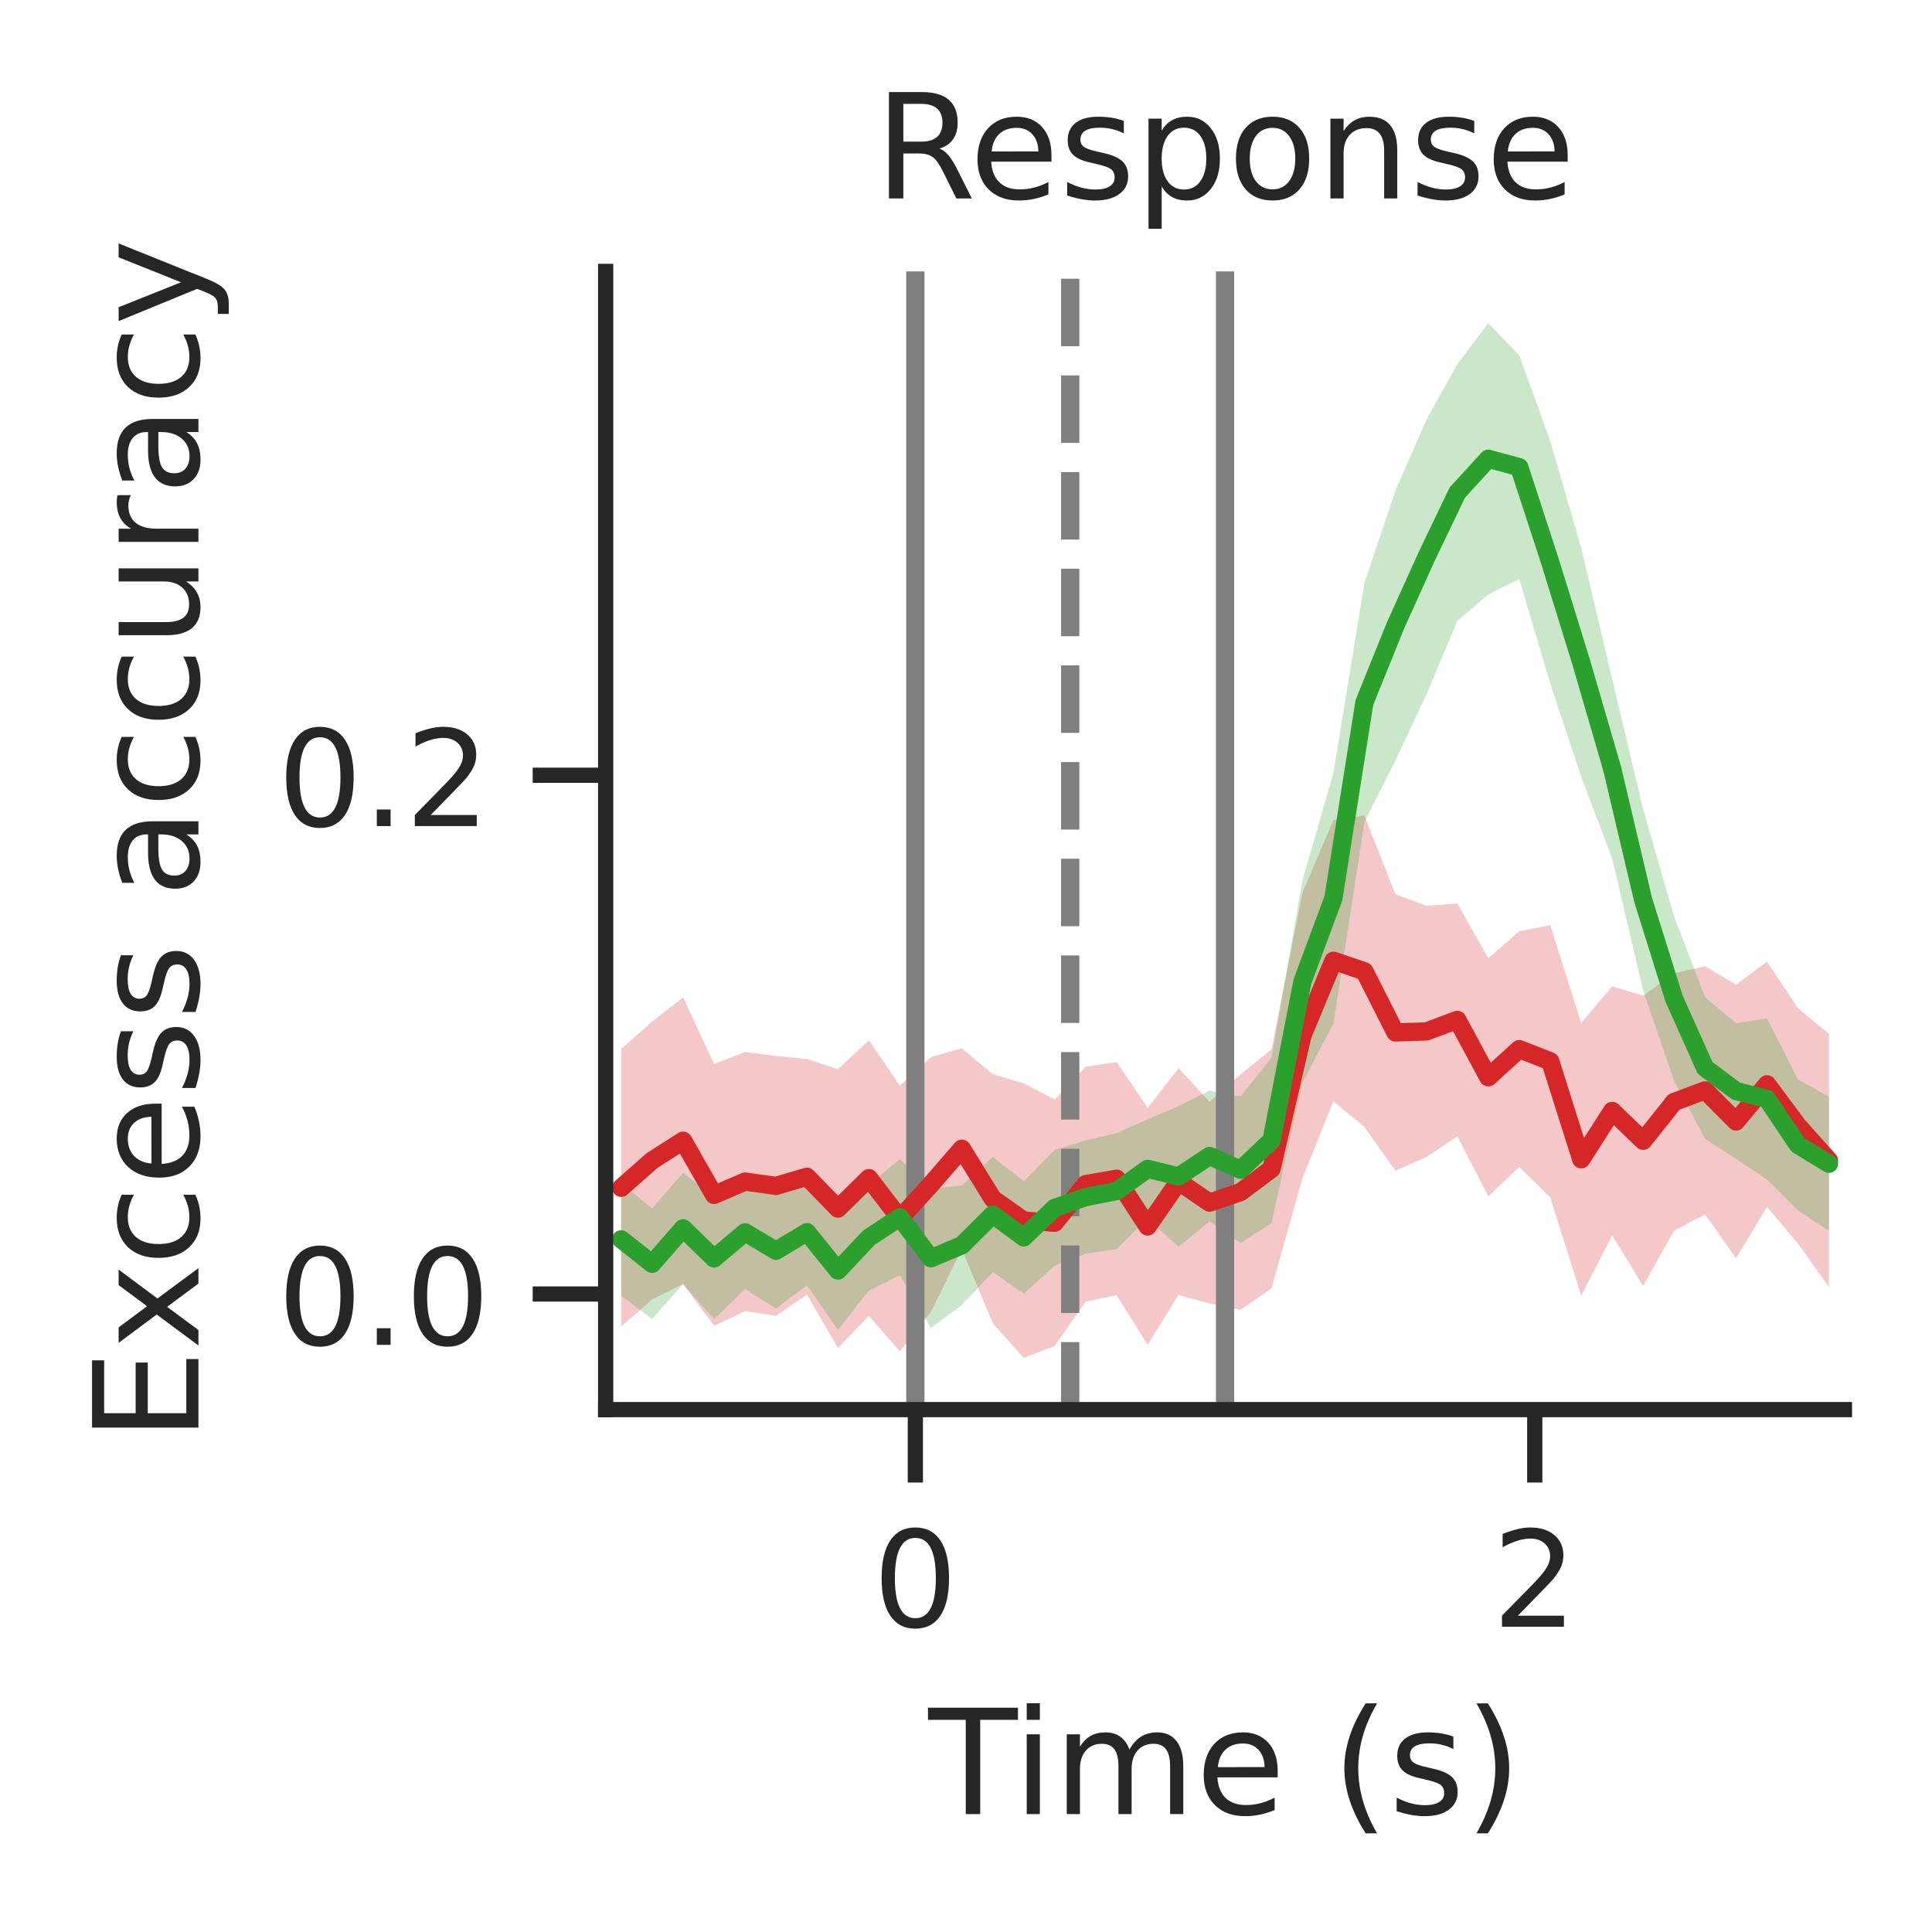
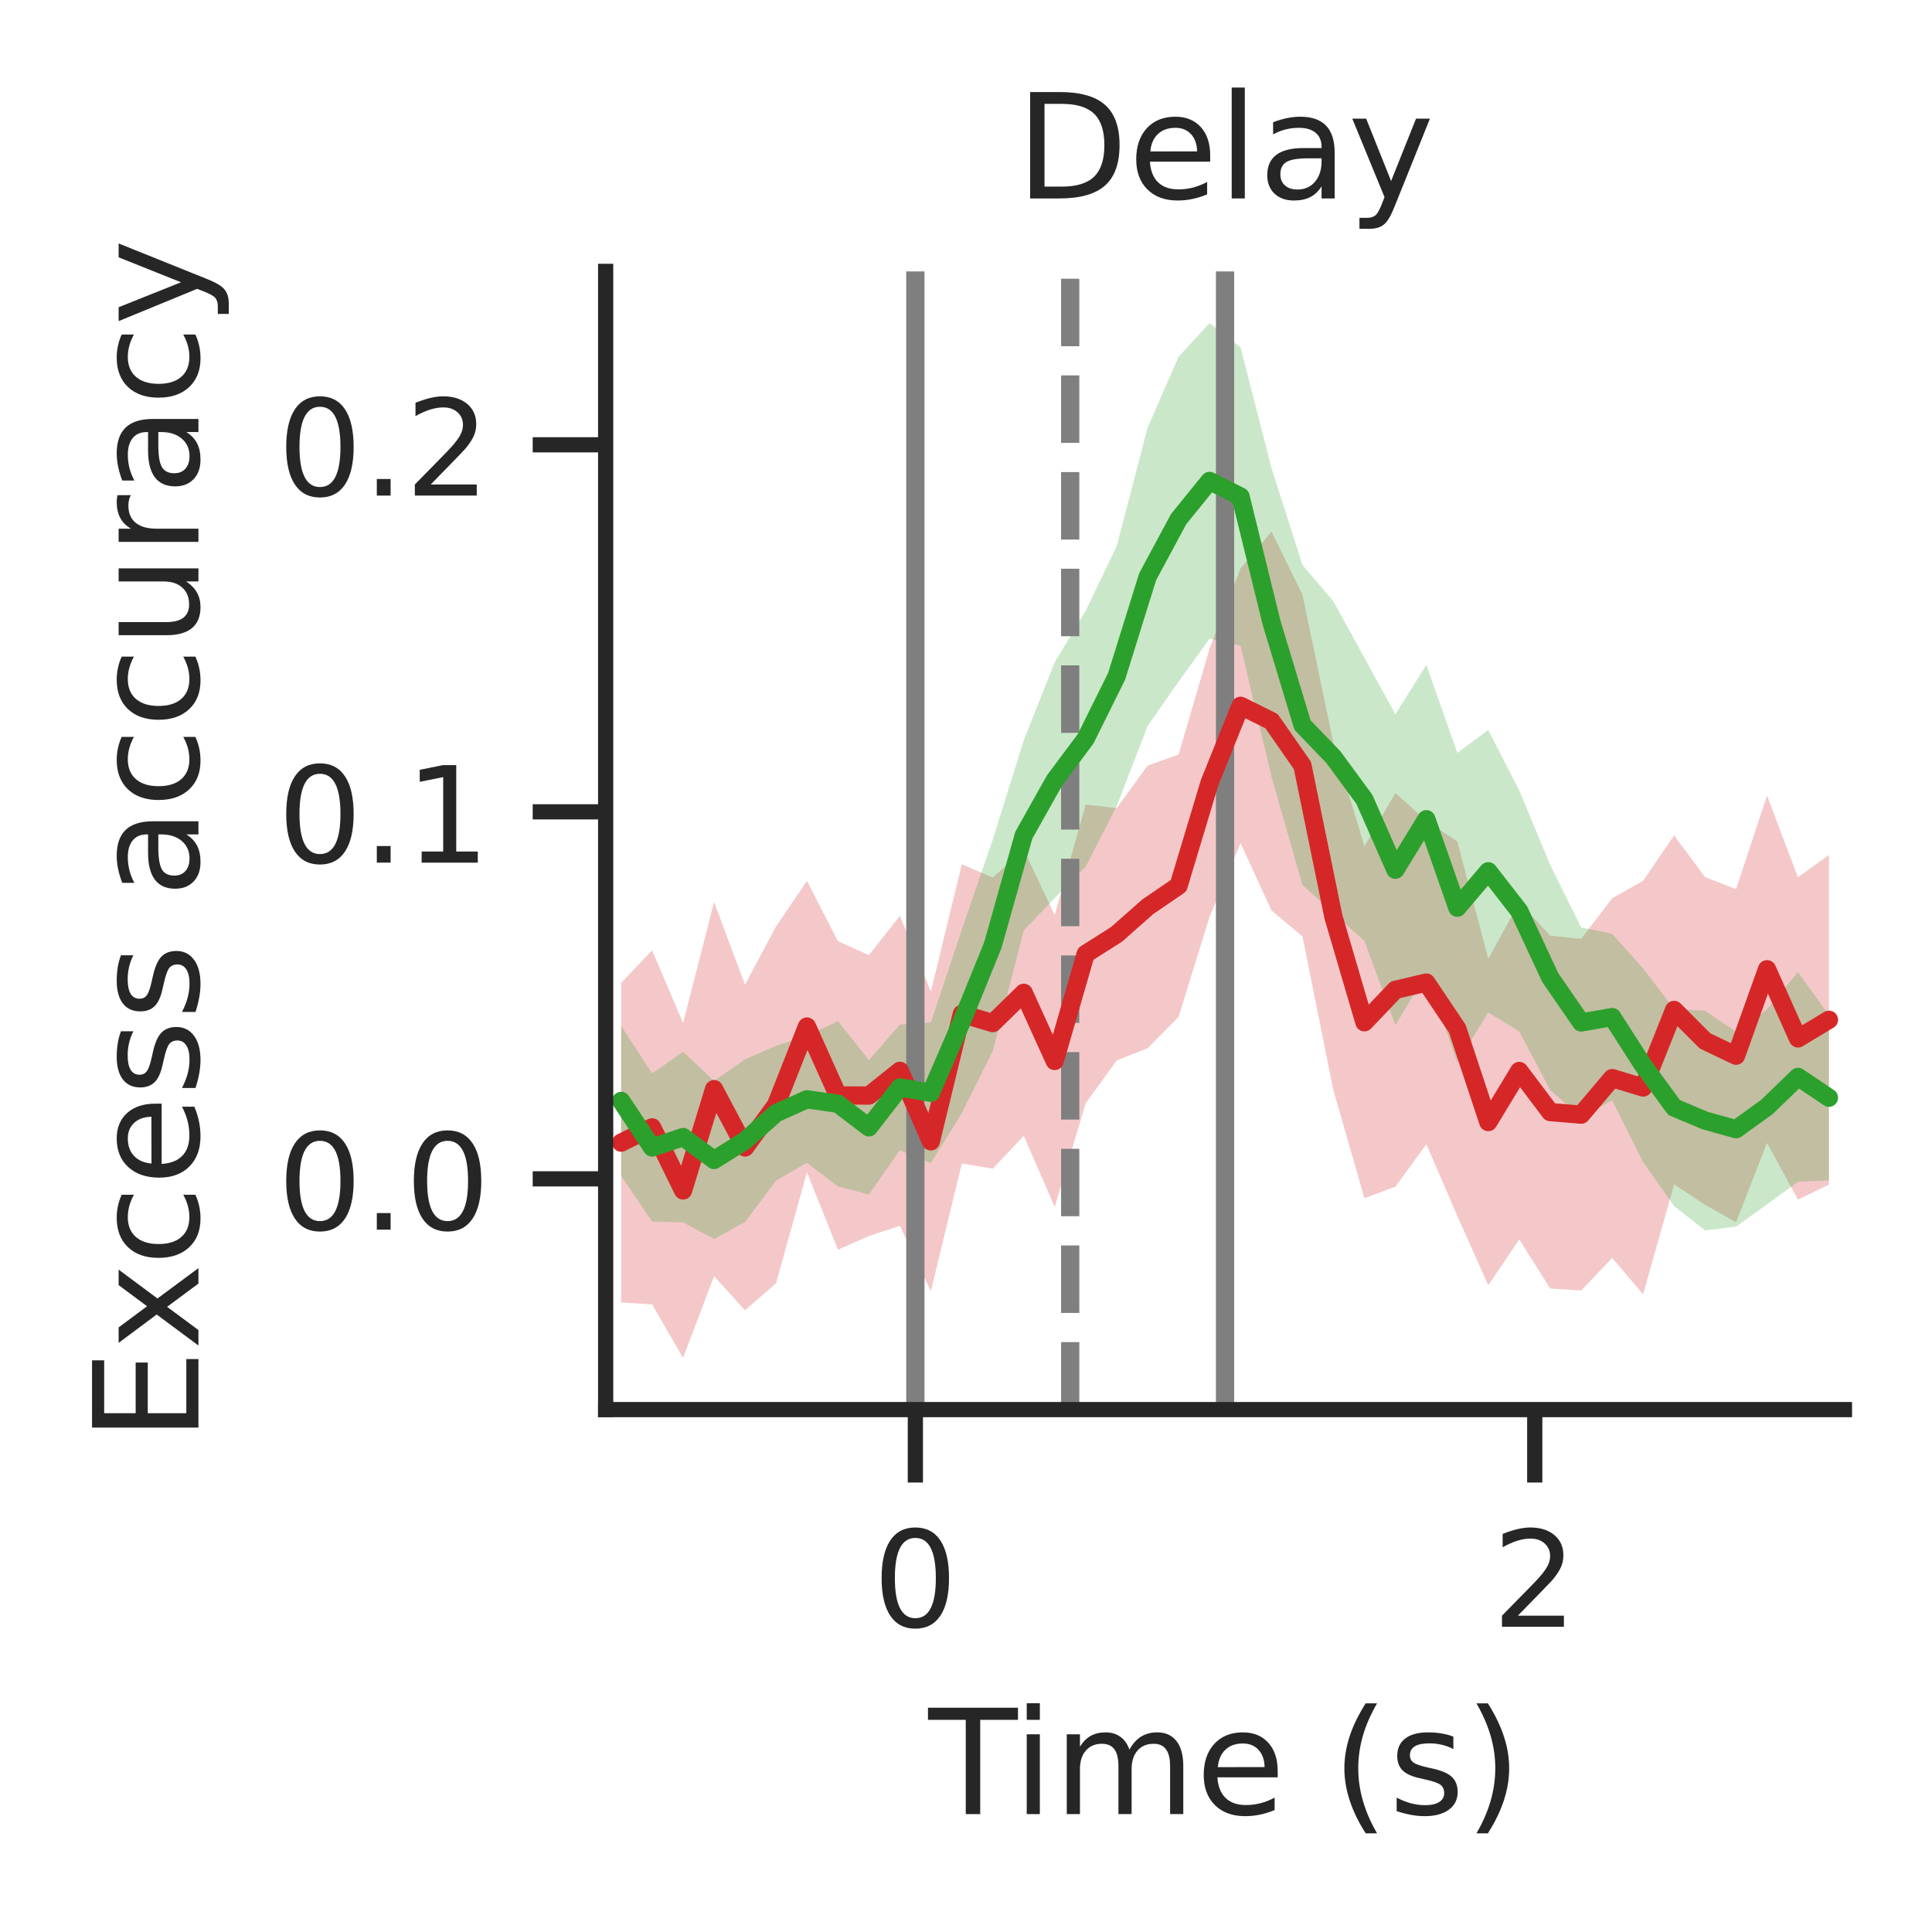
<svg xmlns="http://www.w3.org/2000/svg" xmlns:xlink="http://www.w3.org/1999/xlink" width="158.88pt" height="158.88pt" viewBox="0 0 158.88 158.88" version="1.1">
  <defs>
    <style type="text/css">*{stroke-linejoin: round; stroke-linecap: butt}</style>
  </defs>
  <g id="figure_1">
    <g id="patch_1">
      <path d="M 0 158.88  L 158.88 158.88  L 158.88 0  L 0 0  z " style="fill: #ffffff" />
    </g>
    <g id="axes_1">
      <g id="patch_2">
        <path d="M 49.807 115.92  L 151.68 115.92  L 151.68 22.318  L 49.807 22.318  z " style="fill: #ffffff" />
      </g>
      <g id="matplotlib.axis_1">
        <g id="xtick_1">
          <g id="line2d_1">
            <defs>
-               <path id="mf33f2aa236" d="M 0 0  L 0 6  " style="stroke: #262626; stroke-width: 1.25" />
+               <path id="mcfb6fff69d" d="M 0 0  L 0 6  " style="stroke: #262626; stroke-width: 1.25" />
            </defs>
            <g>
-               <use xlink:href="#mf33f2aa236" x="75.275" y="115.92" style="fill: #262626; stroke: #262626; stroke-width: 1.25" />
+               <use xlink:href="#mcfb6fff69d" x="75.275" y="115.92" style="fill: #262626; stroke: #262626; stroke-width: 1.25" />
            </g>
          </g>
          <g id="text_1">
            <g style="fill: #262626" transform="translate(71.7759 133.7781) scale(0.11 -0.11)">
              <defs>
                <path id="DejaVuSans-30" d="M 2034 4250  Q 1547 4250 1301 3770  Q 1056 3291 1056 2328  Q 1056 1369 1301 889  Q 1547 409 2034 409  Q 2525 409 2770 889  Q 3016 1369 3016 2328  Q 3016 3291 2770 3770  Q 2525 4250 2034 4250  z M 2034 4750  Q 2819 4750 3233 4129  Q 3647 3509 3647 2328  Q 3647 1150 3233 529  Q 2819 -91 2034 -91  Q 1250 -91 836 529  Q 422 1150 422 2328  Q 422 3509 836 4129  Q 1250 4750 2034 4750  z " transform="scale(0.015625)" />
              </defs>
              <use xlink:href="#DejaVuSans-30" />
            </g>
          </g>
        </g>
        <g id="xtick_2">
          <g id="line2d_2">
            <g>
-               <use xlink:href="#mf33f2aa236" x="126.211" y="115.92" style="fill: #262626; stroke: #262626; stroke-width: 1.25" />
+               <use xlink:href="#mcfb6fff69d" x="126.211" y="115.92" style="fill: #262626; stroke: #262626; stroke-width: 1.25" />
            </g>
          </g>
          <g id="text_2">
            <g style="fill: #262626" transform="translate(122.7121 133.7781) scale(0.11 -0.11)">
              <defs>
                <path id="DejaVuSans-32" d="M 1228 531  L 3431 531  L 3431 0  L 469 0  L 469 531  Q 828 903 1448 1529  Q 2069 2156 2228 2338  Q 2531 2678 2651 2914  Q 2772 3150 2772 3378  Q 2772 3750 2511 3984  Q 2250 4219 1831 4219  Q 1534 4219 1204 4116  Q 875 4013 500 3803  L 500 4441  Q 881 4594 1212 4672  Q 1544 4750 1819 4750  Q 2544 4750 2975 4387  Q 3406 4025 3406 3419  Q 3406 3131 3298 2873  Q 3191 2616 2906 2266  Q 2828 2175 2409 1742  Q 1991 1309 1228 531  z " transform="scale(0.015625)" />
              </defs>
              <use xlink:href="#DejaVuSans-32" />
            </g>
          </g>
        </g>
        <g id="text_3">
          <g style="fill: #262626" transform="translate(76.34867 149.1839) scale(0.12 -0.12)">
            <defs>
              <path id="DejaVuSans-54" d="M -19 4666  L 3928 4666  L 3928 4134  L 2272 4134  L 2272 0  L 1638 0  L 1638 4134  L -19 4134  L -19 4666  z " transform="scale(0.015625)" />
              <path id="DejaVuSans-69" d="M 603 3500  L 1178 3500  L 1178 0  L 603 0  L 603 3500  z M 603 4863  L 1178 4863  L 1178 4134  L 603 4134  L 603 4863  z " transform="scale(0.015625)" />
              <path id="DejaVuSans-6d" d="M 3328 2828  Q 3544 3216 3844 3400  Q 4144 3584 4550 3584  Q 5097 3584 5394 3201  Q 5691 2819 5691 2113  L 5691 0  L 5113 0  L 5113 2094  Q 5113 2597 4934 2840  Q 4756 3084 4391 3084  Q 3944 3084 3684 2787  Q 3425 2491 3425 1978  L 3425 0  L 2847 0  L 2847 2094  Q 2847 2600 2669 2842  Q 2491 3084 2119 3084  Q 1678 3084 1418 2786  Q 1159 2488 1159 1978  L 1159 0  L 581 0  L 581 3500  L 1159 3500  L 1159 2956  Q 1356 3278 1631 3431  Q 1906 3584 2284 3584  Q 2666 3584 2933 3390  Q 3200 3197 3328 2828  z " transform="scale(0.015625)" />
              <path id="DejaVuSans-65" d="M 3597 1894  L 3597 1613  L 953 1613  Q 991 1019 1311 708  Q 1631 397 2203 397  Q 2534 397 2845 478  Q 3156 559 3463 722  L 3463 178  Q 3153 47 2828 -22  Q 2503 -91 2169 -91  Q 1331 -91 842 396  Q 353 884 353 1716  Q 353 2575 817 3079  Q 1281 3584 2069 3584  Q 2775 3584 3186 3129  Q 3597 2675 3597 1894  z M 3022 2063  Q 3016 2534 2758 2815  Q 2500 3097 2075 3097  Q 1594 3097 1305 2825  Q 1016 2553 972 2059  L 3022 2063  z " transform="scale(0.015625)" />
              <path id="DejaVuSans-20" transform="scale(0.015625)" />
              <path id="DejaVuSans-28" d="M 1984 4856  Q 1566 4138 1362 3434  Q 1159 2731 1159 2009  Q 1159 1288 1364 580  Q 1569 -128 1984 -844  L 1484 -844  Q 1016 -109 783 600  Q 550 1309 550 2009  Q 550 2706 781 3412  Q 1013 4119 1484 4856  L 1984 4856  z " transform="scale(0.015625)" />
              <path id="DejaVuSans-73" d="M 2834 3397  L 2834 2853  Q 2591 2978 2328 3040  Q 2066 3103 1784 3103  Q 1356 3103 1142 2972  Q 928 2841 928 2578  Q 928 2378 1081 2264  Q 1234 2150 1697 2047  L 1894 2003  Q 2506 1872 2764 1633  Q 3022 1394 3022 966  Q 3022 478 2636 193  Q 2250 -91 1575 -91  Q 1294 -91 989 -36  Q 684 19 347 128  L 347 722  Q 666 556 975 473  Q 1284 391 1588 391  Q 1994 391 2212 530  Q 2431 669 2431 922  Q 2431 1156 2273 1281  Q 2116 1406 1581 1522  L 1381 1569  Q 847 1681 609 1914  Q 372 2147 372 2553  Q 372 3047 722 3315  Q 1072 3584 1716 3584  Q 2034 3584 2315 3537  Q 2597 3491 2834 3397  z " transform="scale(0.015625)" />
              <path id="DejaVuSans-29" d="M 513 4856  L 1013 4856  Q 1481 4119 1714 3412  Q 1947 2706 1947 2009  Q 1947 1309 1714 600  Q 1481 -109 1013 -844  L 513 -844  Q 928 -128 1133 580  Q 1338 1288 1338 2009  Q 1338 2731 1133 3434  Q 928 4138 513 4856  z " transform="scale(0.015625)" />
            </defs>
            <use xlink:href="#DejaVuSans-54" />
            <use xlink:href="#DejaVuSans-69" transform="translate(57.95898 0)" />
            <use xlink:href="#DejaVuSans-6d" transform="translate(85.74219 0)" />
            <use xlink:href="#DejaVuSans-65" transform="translate(183.1543 0)" />
            <use xlink:href="#DejaVuSans-20" transform="translate(244.6777 0)" />
            <use xlink:href="#DejaVuSans-28" transform="translate(276.4648 0)" />
            <use xlink:href="#DejaVuSans-73" transform="translate(315.4785 0)" />
            <use xlink:href="#DejaVuSans-29" transform="translate(367.5781 0)" />
          </g>
        </g>
      </g>
      <g id="matplotlib.axis_2">
        <g id="ytick_1">
          <g id="line2d_3">
            <defs>
-               <path id="md99e3b541f" d="M 0 0  L -6 0  " style="stroke: #262626; stroke-width: 1.25" />
+               <path id="m1c0256b6f8" d="M 0 0  L -6 0  " style="stroke: #262626; stroke-width: 1.25" />
            </defs>
            <g>
-               <use xlink:href="#md99e3b541f" x="49.807" y="106.415" style="fill: #262626; stroke: #262626; stroke-width: 1.25" />
+               <use xlink:href="#m1c0256b6f8" x="49.807" y="96.943" style="fill: #262626; stroke: #262626; stroke-width: 1.25" />
            </g>
          </g>
          <g id="text_4">
-             <g style="fill: #262626" transform="translate(22.81375 110.5944) scale(0.11 -0.11)">
+             <g style="fill: #262626" transform="translate(22.81375 101.1222) scale(0.11 -0.11)">
              <defs>
                <path id="DejaVuSans-2e" d="M 684 794  L 1344 794  L 1344 0  L 684 0  L 684 794  z " transform="scale(0.015625)" />
              </defs>
              <use xlink:href="#DejaVuSans-30" />
              <use xlink:href="#DejaVuSans-2e" transform="translate(63.62305 0)" />
              <use xlink:href="#DejaVuSans-30" transform="translate(95.41016 0)" />
            </g>
          </g>
        </g>
        <g id="ytick_2">
          <g id="line2d_4">
            <g>
-               <use xlink:href="#md99e3b541f" x="49.807" y="63.755" style="fill: #262626; stroke: #262626; stroke-width: 1.25" />
+               <use xlink:href="#m1c0256b6f8" x="49.807" y="66.76" style="fill: #262626; stroke: #262626; stroke-width: 1.25" />
            </g>
          </g>
          <g id="text_5">
-             <g style="fill: #262626" transform="translate(22.81375 67.93421) scale(0.11 -0.11)">
+             <g style="fill: #262626" transform="translate(22.81375 70.93899) scale(0.11 -0.11)">
+               <defs>
+                 <path id="DejaVuSans-31" d="M 794 531  L 1825 531  L 1825 4091  L 703 3866  L 703 4441  L 1819 4666  L 2450 4666  L 2450 531  L 3481 531  L 3481 0  L 794 0  L 794 531  z " transform="scale(0.015625)" />
+               </defs>
+               <use xlink:href="#DejaVuSans-30" />
+               <use xlink:href="#DejaVuSans-2e" transform="translate(63.62305 0)" />
+               <use xlink:href="#DejaVuSans-31" transform="translate(95.41016 0)" />
+             </g>
+           </g>
+         </g>
+         <g id="ytick_3">
+           <g id="line2d_5">
+             <g>
+               <use xlink:href="#m1c0256b6f8" x="49.807" y="36.577" style="fill: #262626; stroke: #262626; stroke-width: 1.25" />
+             </g>
+           </g>
+           <g id="text_6">
+             <g style="fill: #262626" transform="translate(22.81375 40.75574) scale(0.11 -0.11)">
              <use xlink:href="#DejaVuSans-30" />
              <use xlink:href="#DejaVuSans-2e" transform="translate(63.62305 0)" />
              <use xlink:href="#DejaVuSans-32" transform="translate(95.41016 0)" />
            </g>
          </g>
        </g>
-         <g id="text_6">
+         <g id="text_7">
          <g style="fill: #262626" transform="translate(16.31812 118.5768) rotate(-90) scale(0.12 -0.12)">
            <defs>
              <path id="DejaVuSans-45" d="M 628 4666  L 3578 4666  L 3578 4134  L 1259 4134  L 1259 2753  L 3481 2753  L 3481 2222  L 1259 2222  L 1259 531  L 3634 531  L 3634 0  L 628 0  L 628 4666  z " transform="scale(0.015625)" />
              <path id="DejaVuSans-78" d="M 3513 3500  L 2247 1797  L 3578 0  L 2900 0  L 1881 1375  L 863 0  L 184 0  L 1544 1831  L 300 3500  L 978 3500  L 1906 2253  L 2834 3500  L 3513 3500  z " transform="scale(0.015625)" />
              <path id="DejaVuSans-63" d="M 3122 3366  L 3122 2828  Q 2878 2963 2633 3030  Q 2388 3097 2138 3097  Q 1578 3097 1268 2742  Q 959 2388 959 1747  Q 959 1106 1268 751  Q 1578 397 2138 397  Q 2388 397 2633 464  Q 2878 531 3122 666  L 3122 134  Q 2881 22 2623 -34  Q 2366 -91 2075 -91  Q 1284 -91 818 406  Q 353 903 353 1747  Q 353 2603 823 3093  Q 1294 3584 2113 3584  Q 2378 3584 2631 3529  Q 2884 3475 3122 3366  z " transform="scale(0.015625)" />
              <path id="DejaVuSans-61" d="M 2194 1759  Q 1497 1759 1228 1600  Q 959 1441 959 1056  Q 959 750 1161 570  Q 1363 391 1709 391  Q 2188 391 2477 730  Q 2766 1069 2766 1631  L 2766 1759  L 2194 1759  z M 3341 1997  L 3341 0  L 2766 0  L 2766 531  Q 2569 213 2275 61  Q 1981 -91 1556 -91  Q 1019 -91 701 211  Q 384 513 384 1019  Q 384 1609 779 1909  Q 1175 2209 1959 2209  L 2766 2209  L 2766 2266  Q 2766 2663 2505 2880  Q 2244 3097 1772 3097  Q 1472 3097 1187 3025  Q 903 2953 641 2809  L 641 3341  Q 956 3463 1253 3523  Q 1550 3584 1831 3584  Q 2591 3584 2966 3190  Q 3341 2797 3341 1997  z " transform="scale(0.015625)" />
              <path id="DejaVuSans-75" d="M 544 1381  L 544 3500  L 1119 3500  L 1119 1403  Q 1119 906 1312 657  Q 1506 409 1894 409  Q 2359 409 2629 706  Q 2900 1003 2900 1516  L 2900 3500  L 3475 3500  L 3475 0  L 2900 0  L 2900 538  Q 2691 219 2414 64  Q 2138 -91 1772 -91  Q 1169 -91 856 284  Q 544 659 544 1381  z M 1991 3584  L 1991 3584  z " transform="scale(0.015625)" />
              <path id="DejaVuSans-72" d="M 2631 2963  Q 2534 3019 2420 3045  Q 2306 3072 2169 3072  Q 1681 3072 1420 2755  Q 1159 2438 1159 1844  L 1159 0  L 581 0  L 581 3500  L 1159 3500  L 1159 2956  Q 1341 3275 1631 3429  Q 1922 3584 2338 3584  Q 2397 3584 2469 3576  Q 2541 3569 2628 3553  L 2631 2963  z " transform="scale(0.015625)" />
              <path id="DejaVuSans-79" d="M 2059 -325  Q 1816 -950 1584 -1140  Q 1353 -1331 966 -1331  L 506 -1331  L 506 -850  L 844 -850  Q 1081 -850 1212 -737  Q 1344 -625 1503 -206  L 1606 56  L 191 3500  L 800 3500  L 1894 763  L 2988 3500  L 3597 3500  L 2059 -325  z " transform="scale(0.015625)" />
            </defs>
            <use xlink:href="#DejaVuSans-45" />
            <use xlink:href="#DejaVuSans-78" transform="translate(63.18359 0)" />
            <use xlink:href="#DejaVuSans-63" transform="translate(120.6133 0)" />
            <use xlink:href="#DejaVuSans-65" transform="translate(175.5938 0)" />
            <use xlink:href="#DejaVuSans-73" transform="translate(237.1172 0)" />
            <use xlink:href="#DejaVuSans-73" transform="translate(289.2168 0)" />
            <use xlink:href="#DejaVuSans-20" transform="translate(341.3164 0)" />
            <use xlink:href="#DejaVuSans-61" transform="translate(373.1035 0)" />
            <use xlink:href="#DejaVuSans-63" transform="translate(434.3828 0)" />
            <use xlink:href="#DejaVuSans-63" transform="translate(489.3633 0)" />
            <use xlink:href="#DejaVuSans-75" transform="translate(544.3438 0)" />
            <use xlink:href="#DejaVuSans-72" transform="translate(607.7227 0)" />
            <use xlink:href="#DejaVuSans-61" transform="translate(648.8359 0)" />
            <use xlink:href="#DejaVuSans-63" transform="translate(710.1152 0)" />
            <use xlink:href="#DejaVuSans-79" transform="translate(765.0957 0)" />
          </g>
        </g>
      </g>
      <g id="FillBetweenPolyCollection_1">
-         <path d="M 51.081 86.277  L 51.081 109.083  L 53.627 106.862  L 56.174 105.591  L 58.721 109.031  L 61.268 107.825  L 63.815 108.213  L 66.361 106.458  L 68.908 110.857  L 71.455 108.216  L 74.002 111.133  L 76.549 107.877  L 79.095 102.716  L 81.642 108.823  L 84.189 111.665  L 86.736 110.686  L 89.283 107.033  L 91.83 106.517  L 94.376 110.597  L 96.923 106.494  L 99.47 107.194  L 102.017 107.715  L 104.564 105.954  L 107.11 96.894  L 109.657 90.573  L 112.204 92.678  L 114.751 96.271  L 117.298 95.152  L 119.844 93.449  L 122.391 98.381  L 124.938 95.963  L 127.485 98.469  L 130.032 106.551  L 132.578 101.596  L 135.125 105.751  L 137.672 101.206  L 140.219 99.873  L 142.766 103.479  L 145.312 99.25  L 147.859 102.262  L 150.406 105.845  L 150.406 85.025  L 150.406 85.025  L 147.859 82.914  L 145.312 79.084  L 142.766 80.976  L 140.219 79.458  L 137.672 80.034  L 135.125 81.876  L 132.578 81.122  L 130.032 84.118  L 127.485 76.083  L 124.938 76.586  L 122.391 78.805  L 119.844 74.293  L 117.298 74.492  L 114.751 73.534  L 112.204 67.073  L 109.657 67.444  L 107.11 73.417  L 104.564 86.292  L 102.017 88.352  L 99.47 90.608  L 96.923 87.844  L 94.376 91.116  L 91.83 87.345  L 89.283 87.721  L 86.736 90.424  L 84.189 89.094  L 81.642 88.339  L 79.095 86.211  L 76.549 86.936  L 74.002 89.27  L 71.455 85.556  L 68.908 87.927  L 66.361 87.089  L 63.815 86.836  L 61.268 86.516  L 58.721 87.503  L 56.174 82.022  L 53.627 84.009  L 51.081 86.277  z " clip-path="url(#pc173977e7b)" style="fill: #d62728; fill-opacity: 0.25" />
+         <path d="M 51.081 80.825  L 51.081 107.109  L 53.627 107.269  L 56.174 111.665  L 58.721 104.951  L 61.268 107.754  L 63.815 105.538  L 66.361 96.397  L 68.908 102.771  L 71.455 101.648  L 74.002 100.803  L 76.549 106.182  L 79.095 95.685  L 81.642 96.109  L 84.189 93.403  L 86.736 99.254  L 89.283 90.73  L 91.83 87.207  L 94.376 86.197  L 96.923 83.627  L 99.47 75.396  L 102.017 69.334  L 104.564 74.885  L 107.11 77.008  L 109.657 89.673  L 112.204 98.535  L 114.751 97.586  L 117.298 94.101  L 119.844 100.001  L 122.391 105.697  L 124.938 101.931  L 127.485 105.963  L 130.032 106.127  L 132.578 103.45  L 135.125 106.433  L 137.672 97.408  L 140.219 99.075  L 142.766 100.519  L 145.312 93.99  L 147.859 98.65  L 150.406 97.42  L 150.406 70.304  L 150.406 70.304  L 147.859 72.141  L 145.312 65.424  L 142.766 73.118  L 140.219 72.131  L 137.672 68.696  L 135.125 72.43  L 132.578 73.869  L 130.032 77.204  L 127.485 76.944  L 124.938 74.213  L 122.391 78.853  L 119.844 69.197  L 117.298 67.502  L 114.751 65.214  L 112.204 69.603  L 109.657 61.122  L 107.11 48.907  L 104.564 43.718  L 102.017 46.745  L 99.47 53.342  L 96.923 62.047  L 94.376 62.958  L 91.83 66.453  L 89.283 66.164  L 86.736 75.247  L 84.189 69.886  L 81.642 72.164  L 79.095 71.073  L 76.549 81.54  L 74.002 75.314  L 71.455 78.544  L 68.908 77.396  L 66.361 72.438  L 63.815 76.196  L 61.268 80.972  L 58.721 74.181  L 56.174 84.129  L 53.627 78.147  L 51.081 80.825  z " clip-path="url(#p457ebe287d)" style="fill: #d62728; fill-opacity: 0.25" />
      </g>
      <g id="FillBetweenPolyCollection_2">
-         <path d="M 51.081 97.276  L 51.081 106.559  L 53.627 108.468  L 56.174 105.589  L 58.721 108.491  L 61.268 106.002  L 63.815 107.613  L 66.361 105.703  L 68.908 109.364  L 71.455 106.135  L 74.002 104.88  L 76.549 109.201  L 79.095 107.322  L 81.642 104.616  L 84.189 106.38  L 86.736 104.091  L 89.283 103.1  L 91.83 102.723  L 94.376 100.191  L 96.923 102.536  L 99.47 100.431  L 102.017 102.225  L 104.564 100.589  L 107.11 89.03  L 109.657 84.171  L 112.204 67.601  L 114.751 62.559  L 117.298 57.112  L 119.844 51.065  L 122.391 48.882  L 124.938 47.618  L 127.485 56.214  L 130.032 63.878  L 132.578 70.591  L 135.125 81.451  L 137.672 88.9  L 140.219 93.64  L 142.766 95.308  L 145.312 96.998  L 147.859 99.545  L 150.406 101.211  L 150.406 90.194  L 150.406 90.194  L 147.859 88.767  L 145.312 83.75  L 142.766 84.145  L 140.219 82.005  L 137.672 75.363  L 135.125 66.562  L 132.578 55.832  L 130.032 45.053  L 127.485 36.257  L 124.938 29.217  L 122.391 26.573  L 119.844 29.944  L 117.298 34.525  L 114.751 40.364  L 112.204 47.928  L 109.657 63.542  L 107.11 72.399  L 104.564 86.979  L 102.017 90.169  L 99.47 89.695  L 96.923 90.957  L 94.376 92.053  L 91.83 93.176  L 89.283 93.789  L 86.736 94.571  L 84.189 97.137  L 81.642 95.137  L 79.095 97.496  L 76.549 97.753  L 74.002 95.327  L 71.455 97.428  L 68.908 99.603  L 66.361 96.956  L 63.815 98.102  L 61.268 96.682  L 58.721 98.484  L 56.174 96.437  L 53.627 99.386  L 51.081 97.276  z " clip-path="url(#pc173977e7b)" style="fill: #2ca02c; fill-opacity: 0.25" />
-       </g>
-       <g id="line2d_5">
-         <path d="M 75.275 115.92  L 75.275 22.318  " clip-path="url(#pc173977e7b)" style="fill: none; stroke: #7f7f7f; stroke-width: 1.5; stroke-linecap: round" />
+         <path d="M 51.081 84.371  L 51.081 96.697  L 53.627 100.462  L 56.174 100.52  L 58.721 101.896  L 61.268 100.49  L 63.815 97.084  L 66.361 95.626  L 68.908 97.563  L 71.455 98.237  L 74.002 94.587  L 76.549 95.65  L 79.095 91.542  L 81.642 86.44  L 84.189 76.514  L 86.736 73.852  L 89.283 71.266  L 91.83 66.298  L 94.376 59.697  L 96.923 56.056  L 99.47 52.526  L 102.017 53.11  L 104.564 63.878  L 107.11 72.784  L 109.657 75.086  L 112.204 77.38  L 114.751 84.313  L 117.298 80.056  L 119.844 87.377  L 122.391 83.263  L 124.938 84.827  L 127.485 89.648  L 130.032 91.888  L 132.578 90.491  L 135.125 95.568  L 137.672 99.184  L 140.219 101.185  L 142.766 100.875  L 145.312 99.039  L 147.859 97.179  L 150.406 97.061  L 150.406 83.482  L 150.406 83.482  L 147.859 79.94  L 145.312 83.013  L 142.766 84.85  L 140.219 83.115  L 137.672 82.973  L 135.125 79.647  L 132.578 76.79  L 130.032 76.274  L 127.485 71.133  L 124.938 65.016  L 122.391 60.032  L 119.844 61.914  L 117.298 54.68  L 114.751 58.738  L 112.204 54.097  L 109.657 49.455  L 107.11 46.458  L 104.564 38.507  L 102.017 28.559  L 99.47 26.573  L 96.923 29.334  L 94.376 35.167  L 91.83 44.92  L 89.283 50.23  L 86.736 54.463  L 84.189 60.874  L 81.642 69.036  L 79.095 76.455  L 76.549 84.084  L 74.002 84.262  L 71.455 87.181  L 68.908 83.97  L 66.361 85.179  L 63.815 86.003  L 61.268 87.117  L 58.721 88.888  L 56.174 86.493  L 53.627 88.272  L 51.081 84.371  z " clip-path="url(#p457ebe287d)" style="fill: #2ca02c; fill-opacity: 0.25" />
      </g>
      <g id="line2d_6">
-         <path d="M 88.009 115.92  L 88.009 22.318  " clip-path="url(#pc173977e7b)" style="fill: none; stroke-dasharray: 5.55,2.4; stroke-dashoffset: 0; stroke: #7f7f7f; stroke-width: 1.5" />
+         <path d="M 75.275 115.92  L 75.275 22.318  " clip-path="url(#p457ebe287d)" style="fill: none; stroke: #7f7f7f; stroke-width: 1.5; stroke-linecap: round" />
      </g>
      <g id="line2d_7">
-         <path d="M 100.743 115.92  L 100.743 22.318  " clip-path="url(#pc173977e7b)" style="fill: none; stroke: #7f7f7f; stroke-width: 1.5; stroke-linecap: round" />
+         <path d="M 88.009 115.92  L 88.009 22.318  " clip-path="url(#p457ebe287d)" style="fill: none; stroke-dasharray: 5.55,2.4; stroke-dashoffset: 0; stroke: #7f7f7f; stroke-width: 1.5" />
      </g>
      <g id="line2d_8">
-         <path d="M 51.081 97.68  L 53.627 95.436  L 56.174 93.806  L 58.721 98.267  L 61.268 97.17  L 63.815 97.524  L 66.361 96.773  L 68.908 99.392  L 71.455 96.886  L 74.002 100.201  L 76.549 97.407  L 79.095 94.464  L 81.642 98.581  L 84.189 100.38  L 86.736 100.555  L 89.283 97.377  L 91.83 96.931  L 94.376 100.857  L 96.923 97.169  L 99.47 98.901  L 102.017 98.034  L 104.564 96.123  L 107.11 85.155  L 109.657 79.008  L 112.204 79.876  L 114.751 84.903  L 117.298 84.822  L 119.844 83.871  L 122.391 88.593  L 124.938 86.275  L 127.485 87.276  L 130.032 95.334  L 132.578 91.359  L 135.125 93.813  L 137.672 90.62  L 140.219 89.665  L 142.766 92.228  L 145.312 89.167  L 147.859 92.588  L 150.406 95.435  " clip-path="url(#pc173977e7b)" style="fill: none; stroke: #d62728; stroke-width: 1.5; stroke-linecap: round" />
+         <path d="M 100.743 115.92  L 100.743 22.318  " clip-path="url(#p457ebe287d)" style="fill: none; stroke: #7f7f7f; stroke-width: 1.5; stroke-linecap: round" />
      </g>
      <g id="line2d_9">
-         <path d="M 51.081 101.917  L 53.627 103.927  L 56.174 101.013  L 58.721 103.488  L 61.268 101.342  L 63.815 102.857  L 66.361 101.33  L 68.908 104.483  L 71.455 101.782  L 74.002 100.104  L 76.549 103.477  L 79.095 102.409  L 81.642 99.876  L 84.189 101.758  L 86.736 99.331  L 89.283 98.444  L 91.83 97.95  L 94.376 96.122  L 96.923 96.746  L 99.47 95.063  L 102.017 96.197  L 104.564 93.784  L 107.11 80.714  L 109.657 73.856  L 112.204 57.765  L 114.751 51.461  L 117.298 45.819  L 119.844 40.505  L 122.391 37.727  L 124.938 38.418  L 127.485 46.236  L 130.032 54.466  L 132.578 63.211  L 135.125 74.007  L 137.672 82.132  L 140.219 87.822  L 142.766 89.726  L 145.312 90.374  L 147.859 94.156  L 150.406 95.703  " clip-path="url(#pc173977e7b)" style="fill: none; stroke: #2ca02c; stroke-width: 1.5; stroke-linecap: round" />
+         <path d="M 51.081 93.967  L 53.627 92.708  L 56.174 97.897  L 58.721 89.566  L 61.268 94.363  L 63.815 90.867  L 66.361 84.417  L 68.908 90.083  L 71.455 90.096  L 74.002 88.059  L 76.549 93.861  L 79.095 83.379  L 81.642 84.136  L 84.189 81.645  L 86.736 87.25  L 89.283 78.447  L 91.83 76.83  L 94.376 74.578  L 96.923 72.837  L 99.47 64.369  L 102.017 58.04  L 104.564 59.302  L 107.11 62.958  L 109.657 75.397  L 112.204 84.069  L 114.751 81.4  L 117.298 80.802  L 119.844 84.599  L 122.391 92.275  L 124.938 88.072  L 127.485 91.453  L 130.032 91.665  L 132.578 88.659  L 135.125 89.432  L 137.672 83.052  L 140.219 85.603  L 142.766 86.818  L 145.312 79.707  L 147.859 85.395  L 150.406 83.862  " clip-path="url(#p457ebe287d)" style="fill: none; stroke: #d62728; stroke-width: 1.5; stroke-linecap: round" />
+       </g>
+       <g id="line2d_10">
+         <path d="M 51.081 90.534  L 53.627 94.367  L 56.174 93.506  L 58.721 95.392  L 61.268 93.804  L 63.815 91.543  L 66.361 90.402  L 68.908 90.767  L 71.455 92.709  L 74.002 89.425  L 76.549 89.867  L 79.095 83.999  L 81.642 77.738  L 84.189 68.694  L 86.736 64.158  L 89.283 60.748  L 91.83 55.609  L 94.376 47.432  L 96.923 42.695  L 99.47 39.549  L 102.017 40.834  L 104.564 51.193  L 107.11 59.621  L 109.657 62.271  L 112.204 65.739  L 114.751 71.526  L 117.298 67.368  L 119.844 74.646  L 122.391 71.647  L 124.938 74.921  L 127.485 80.391  L 130.032 84.081  L 132.578 83.641  L 135.125 87.607  L 137.672 91.079  L 140.219 92.15  L 142.766 92.863  L 145.312 91.026  L 147.859 88.56  L 150.406 90.272  " clip-path="url(#p457ebe287d)" style="fill: none; stroke: #2ca02c; stroke-width: 1.5; stroke-linecap: round" />
      </g>
      <g id="patch_3">
        <path d="M 49.807 115.92  L 49.807 22.318  " style="fill: none; stroke: #262626; stroke-width: 1.25; stroke-linejoin: miter; stroke-linecap: square" />
      </g>
      <g id="patch_4">
        <path d="M 49.807 115.92  L 151.68 115.92  " style="fill: none; stroke: #262626; stroke-width: 1.25; stroke-linejoin: miter; stroke-linecap: square" />
      </g>
-       <g id="text_7">
-         <g style="fill: #262626" transform="translate(71.92648 16.31812) scale(0.12 -0.12)">
+       <g id="text_8">
+         <g style="fill: #262626" transform="translate(83.53648 16.31812) scale(0.12 -0.12)">
          <defs>
-             <path id="DejaVuSans-52" d="M 2841 2188  Q 3044 2119 3236 1894  Q 3428 1669 3622 1275  L 4263 0  L 3584 0  L 2988 1197  Q 2756 1666 2539 1819  Q 2322 1972 1947 1972  L 1259 1972  L 1259 0  L 628 0  L 628 4666  L 2053 4666  Q 2853 4666 3247 4331  Q 3641 3997 3641 3322  Q 3641 2881 3436 2590  Q 3231 2300 2841 2188  z M 1259 4147  L 1259 2491  L 2053 2491  Q 2509 2491 2742 2702  Q 2975 2913 2975 3322  Q 2975 3731 2742 3939  Q 2509 4147 2053 4147  L 1259 4147  z " transform="scale(0.015625)" />
-             <path id="DejaVuSans-70" d="M 1159 525  L 1159 -1331  L 581 -1331  L 581 3500  L 1159 3500  L 1159 2969  Q 1341 3281 1617 3432  Q 1894 3584 2278 3584  Q 2916 3584 3314 3078  Q 3713 2572 3713 1747  Q 3713 922 3314 415  Q 2916 -91 2278 -91  Q 1894 -91 1617 61  Q 1341 213 1159 525  z M 3116 1747  Q 3116 2381 2855 2742  Q 2594 3103 2138 3103  Q 1681 3103 1420 2742  Q 1159 2381 1159 1747  Q 1159 1113 1420 752  Q 1681 391 2138 391  Q 2594 391 2855 752  Q 3116 1113 3116 1747  z " transform="scale(0.015625)" />
-             <path id="DejaVuSans-6f" d="M 1959 3097  Q 1497 3097 1228 2736  Q 959 2375 959 1747  Q 959 1119 1226 758  Q 1494 397 1959 397  Q 2419 397 2687 759  Q 2956 1122 2956 1747  Q 2956 2369 2687 2733  Q 2419 3097 1959 3097  z M 1959 3584  Q 2709 3584 3137 3096  Q 3566 2609 3566 1747  Q 3566 888 3137 398  Q 2709 -91 1959 -91  Q 1206 -91 779 398  Q 353 888 353 1747  Q 353 2609 779 3096  Q 1206 3584 1959 3584  z " transform="scale(0.015625)" />
-             <path id="DejaVuSans-6e" d="M 3513 2113  L 3513 0  L 2938 0  L 2938 2094  Q 2938 2591 2744 2837  Q 2550 3084 2163 3084  Q 1697 3084 1428 2787  Q 1159 2491 1159 1978  L 1159 0  L 581 0  L 581 3500  L 1159 3500  L 1159 2956  Q 1366 3272 1645 3428  Q 1925 3584 2291 3584  Q 2894 3584 3203 3211  Q 3513 2838 3513 2113  z " transform="scale(0.015625)" />
+             <path id="DejaVuSans-44" d="M 1259 4147  L 1259 519  L 2022 519  Q 2988 519 3436 956  Q 3884 1394 3884 2338  Q 3884 3275 3436 3711  Q 2988 4147 2022 4147  L 1259 4147  z M 628 4666  L 1925 4666  Q 3281 4666 3915 4102  Q 4550 3538 4550 2338  Q 4550 1131 3912 565  Q 3275 0 1925 0  L 628 0  L 628 4666  z " transform="scale(0.015625)" />
+             <path id="DejaVuSans-6c" d="M 603 4863  L 1178 4863  L 1178 0  L 603 0  L 603 4863  z " transform="scale(0.015625)" />
          </defs>
-           <use xlink:href="#DejaVuSans-52" />
-           <use xlink:href="#DejaVuSans-65" transform="translate(64.98242 0)" />
-           <use xlink:href="#DejaVuSans-73" transform="translate(126.5059 0)" />
-           <use xlink:href="#DejaVuSans-70" transform="translate(178.6055 0)" />
-           <use xlink:href="#DejaVuSans-6f" transform="translate(242.082 0)" />
-           <use xlink:href="#DejaVuSans-6e" transform="translate(303.2637 0)" />
-           <use xlink:href="#DejaVuSans-73" transform="translate(366.6426 0)" />
-           <use xlink:href="#DejaVuSans-65" transform="translate(418.7422 0)" />
+           <use xlink:href="#DejaVuSans-44" />
+           <use xlink:href="#DejaVuSans-65" transform="translate(77.00195 0)" />
+           <use xlink:href="#DejaVuSans-6c" transform="translate(138.5254 0)" />
+           <use xlink:href="#DejaVuSans-61" transform="translate(166.3086 0)" />
+           <use xlink:href="#DejaVuSans-79" transform="translate(227.5879 0)" />
        </g>
      </g>
    </g>
  </g>
  <defs>
-     <clipPath id="pc173977e7b">
+     <clipPath id="p457ebe287d">
      <rect x="49.807" y="22.318" width="101.872" height="93.602" />
    </clipPath>
  </defs>
</svg>
